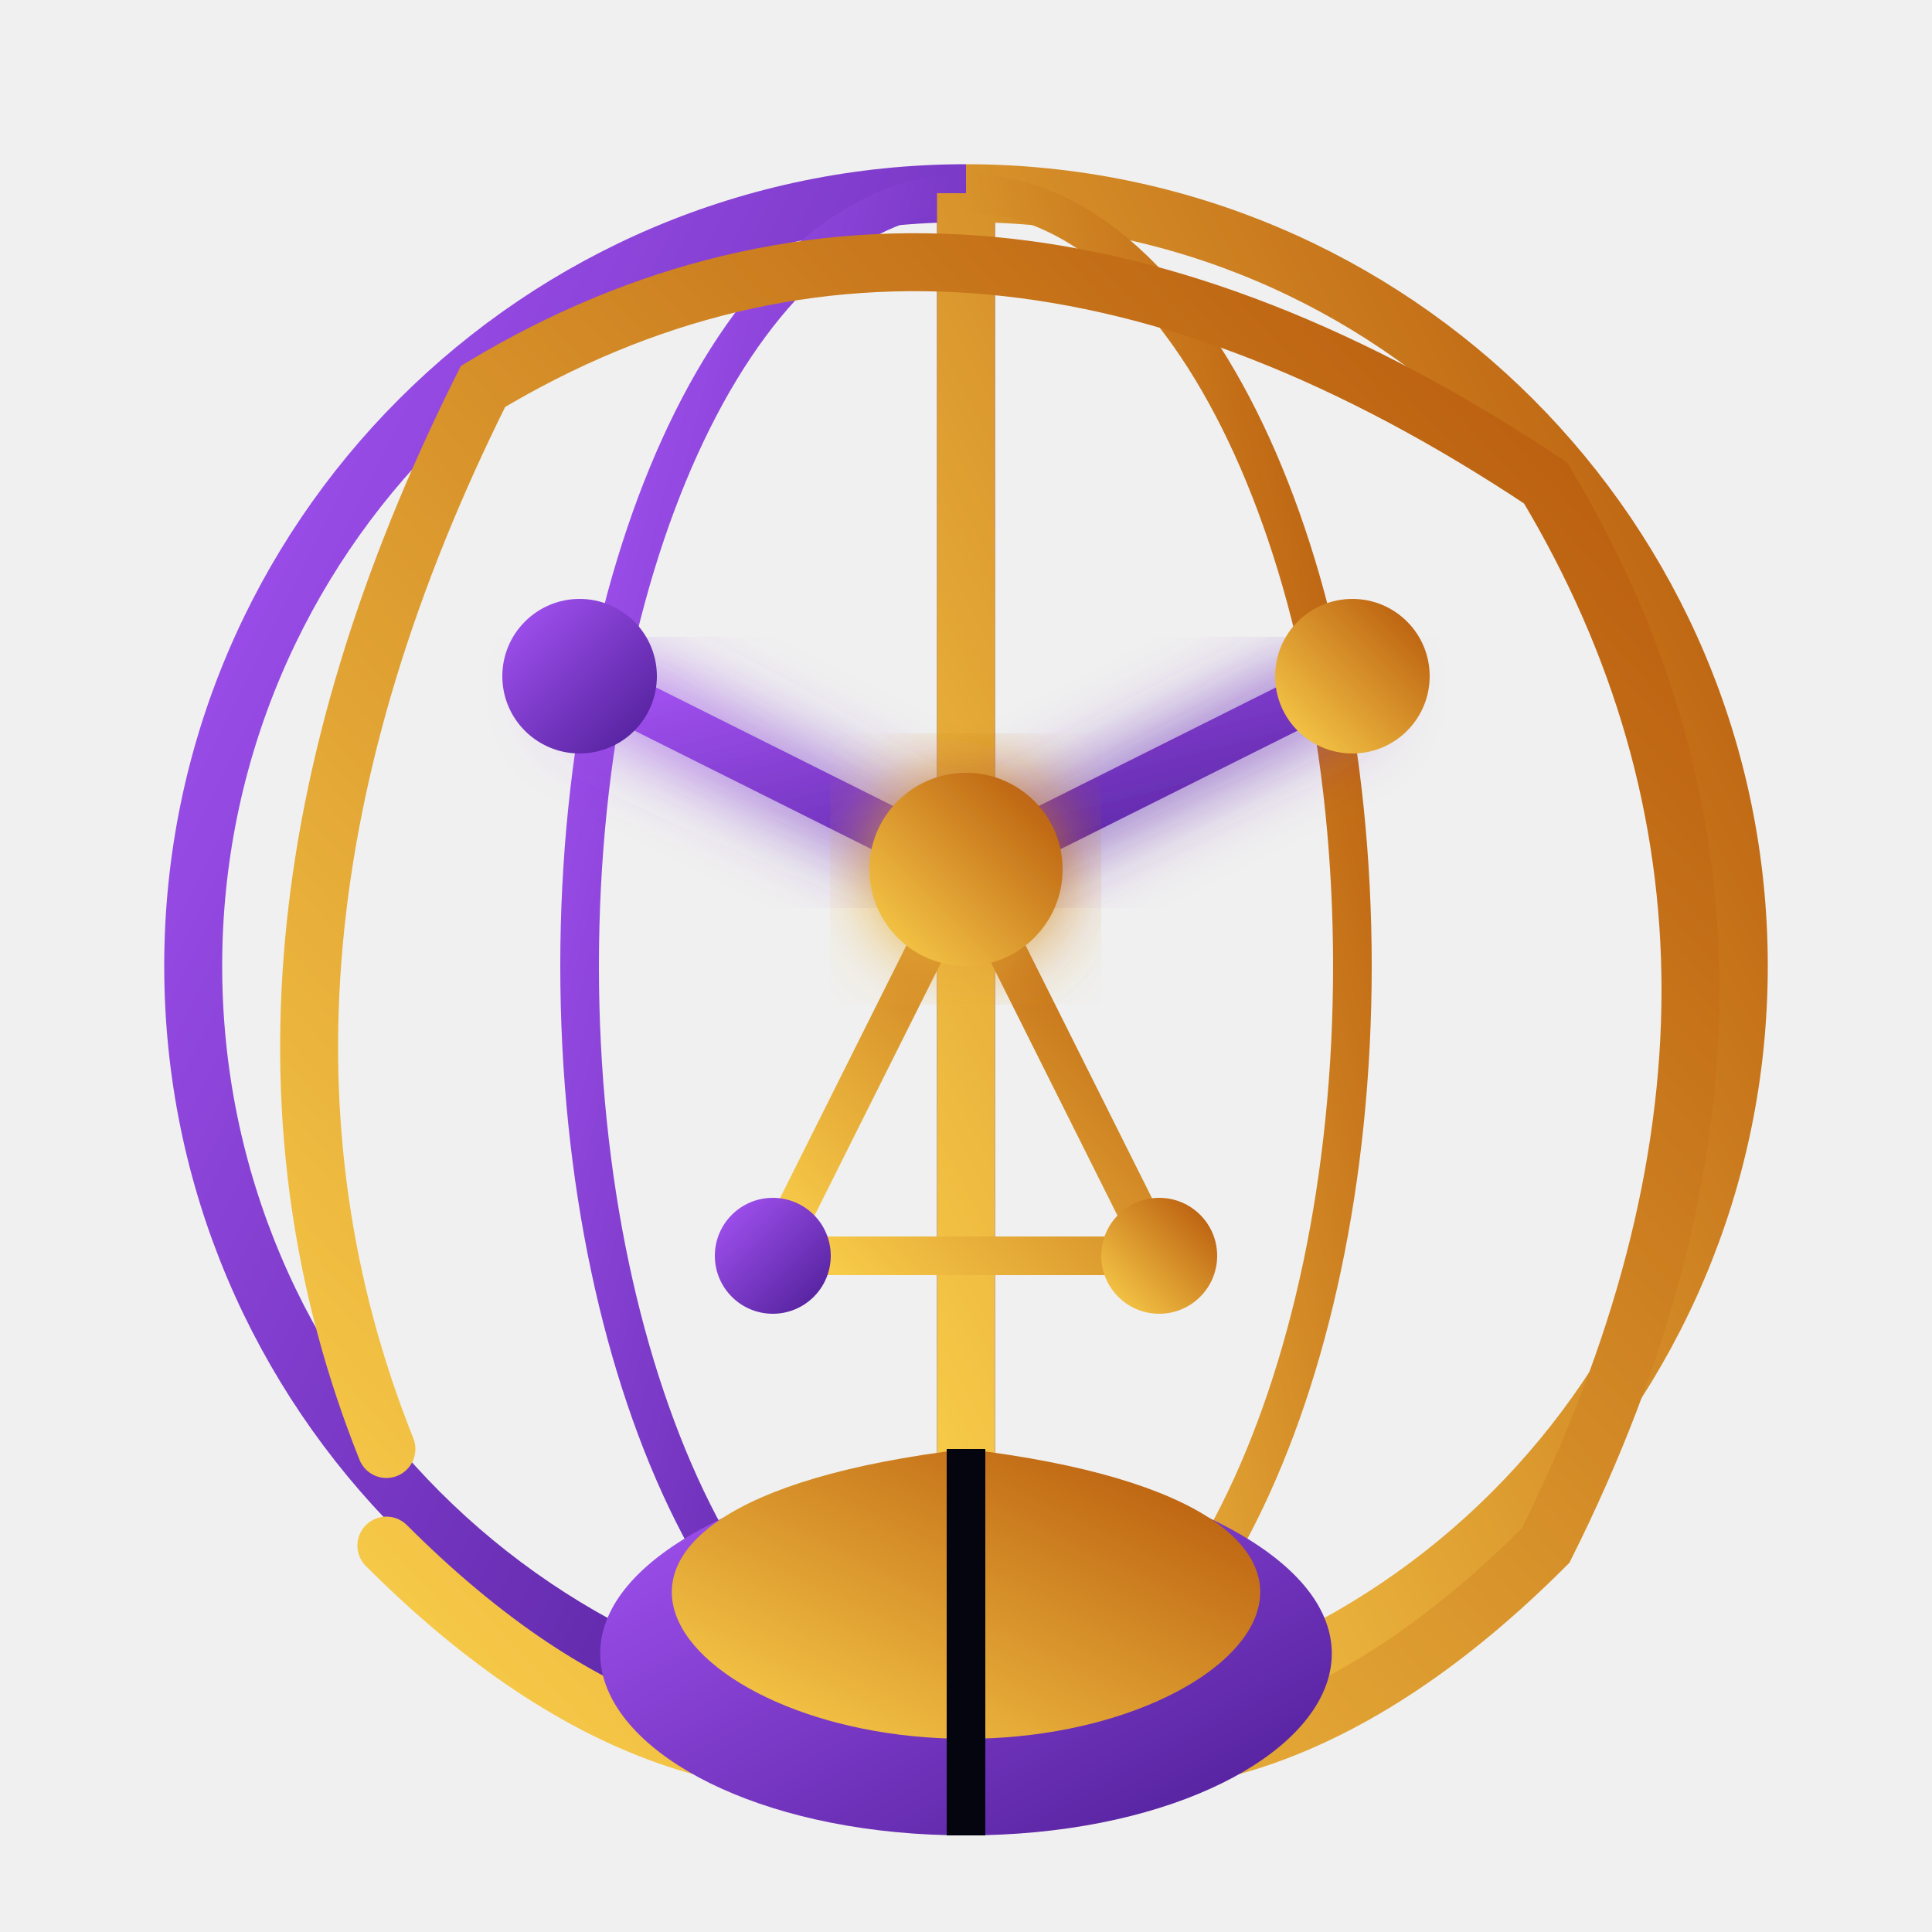
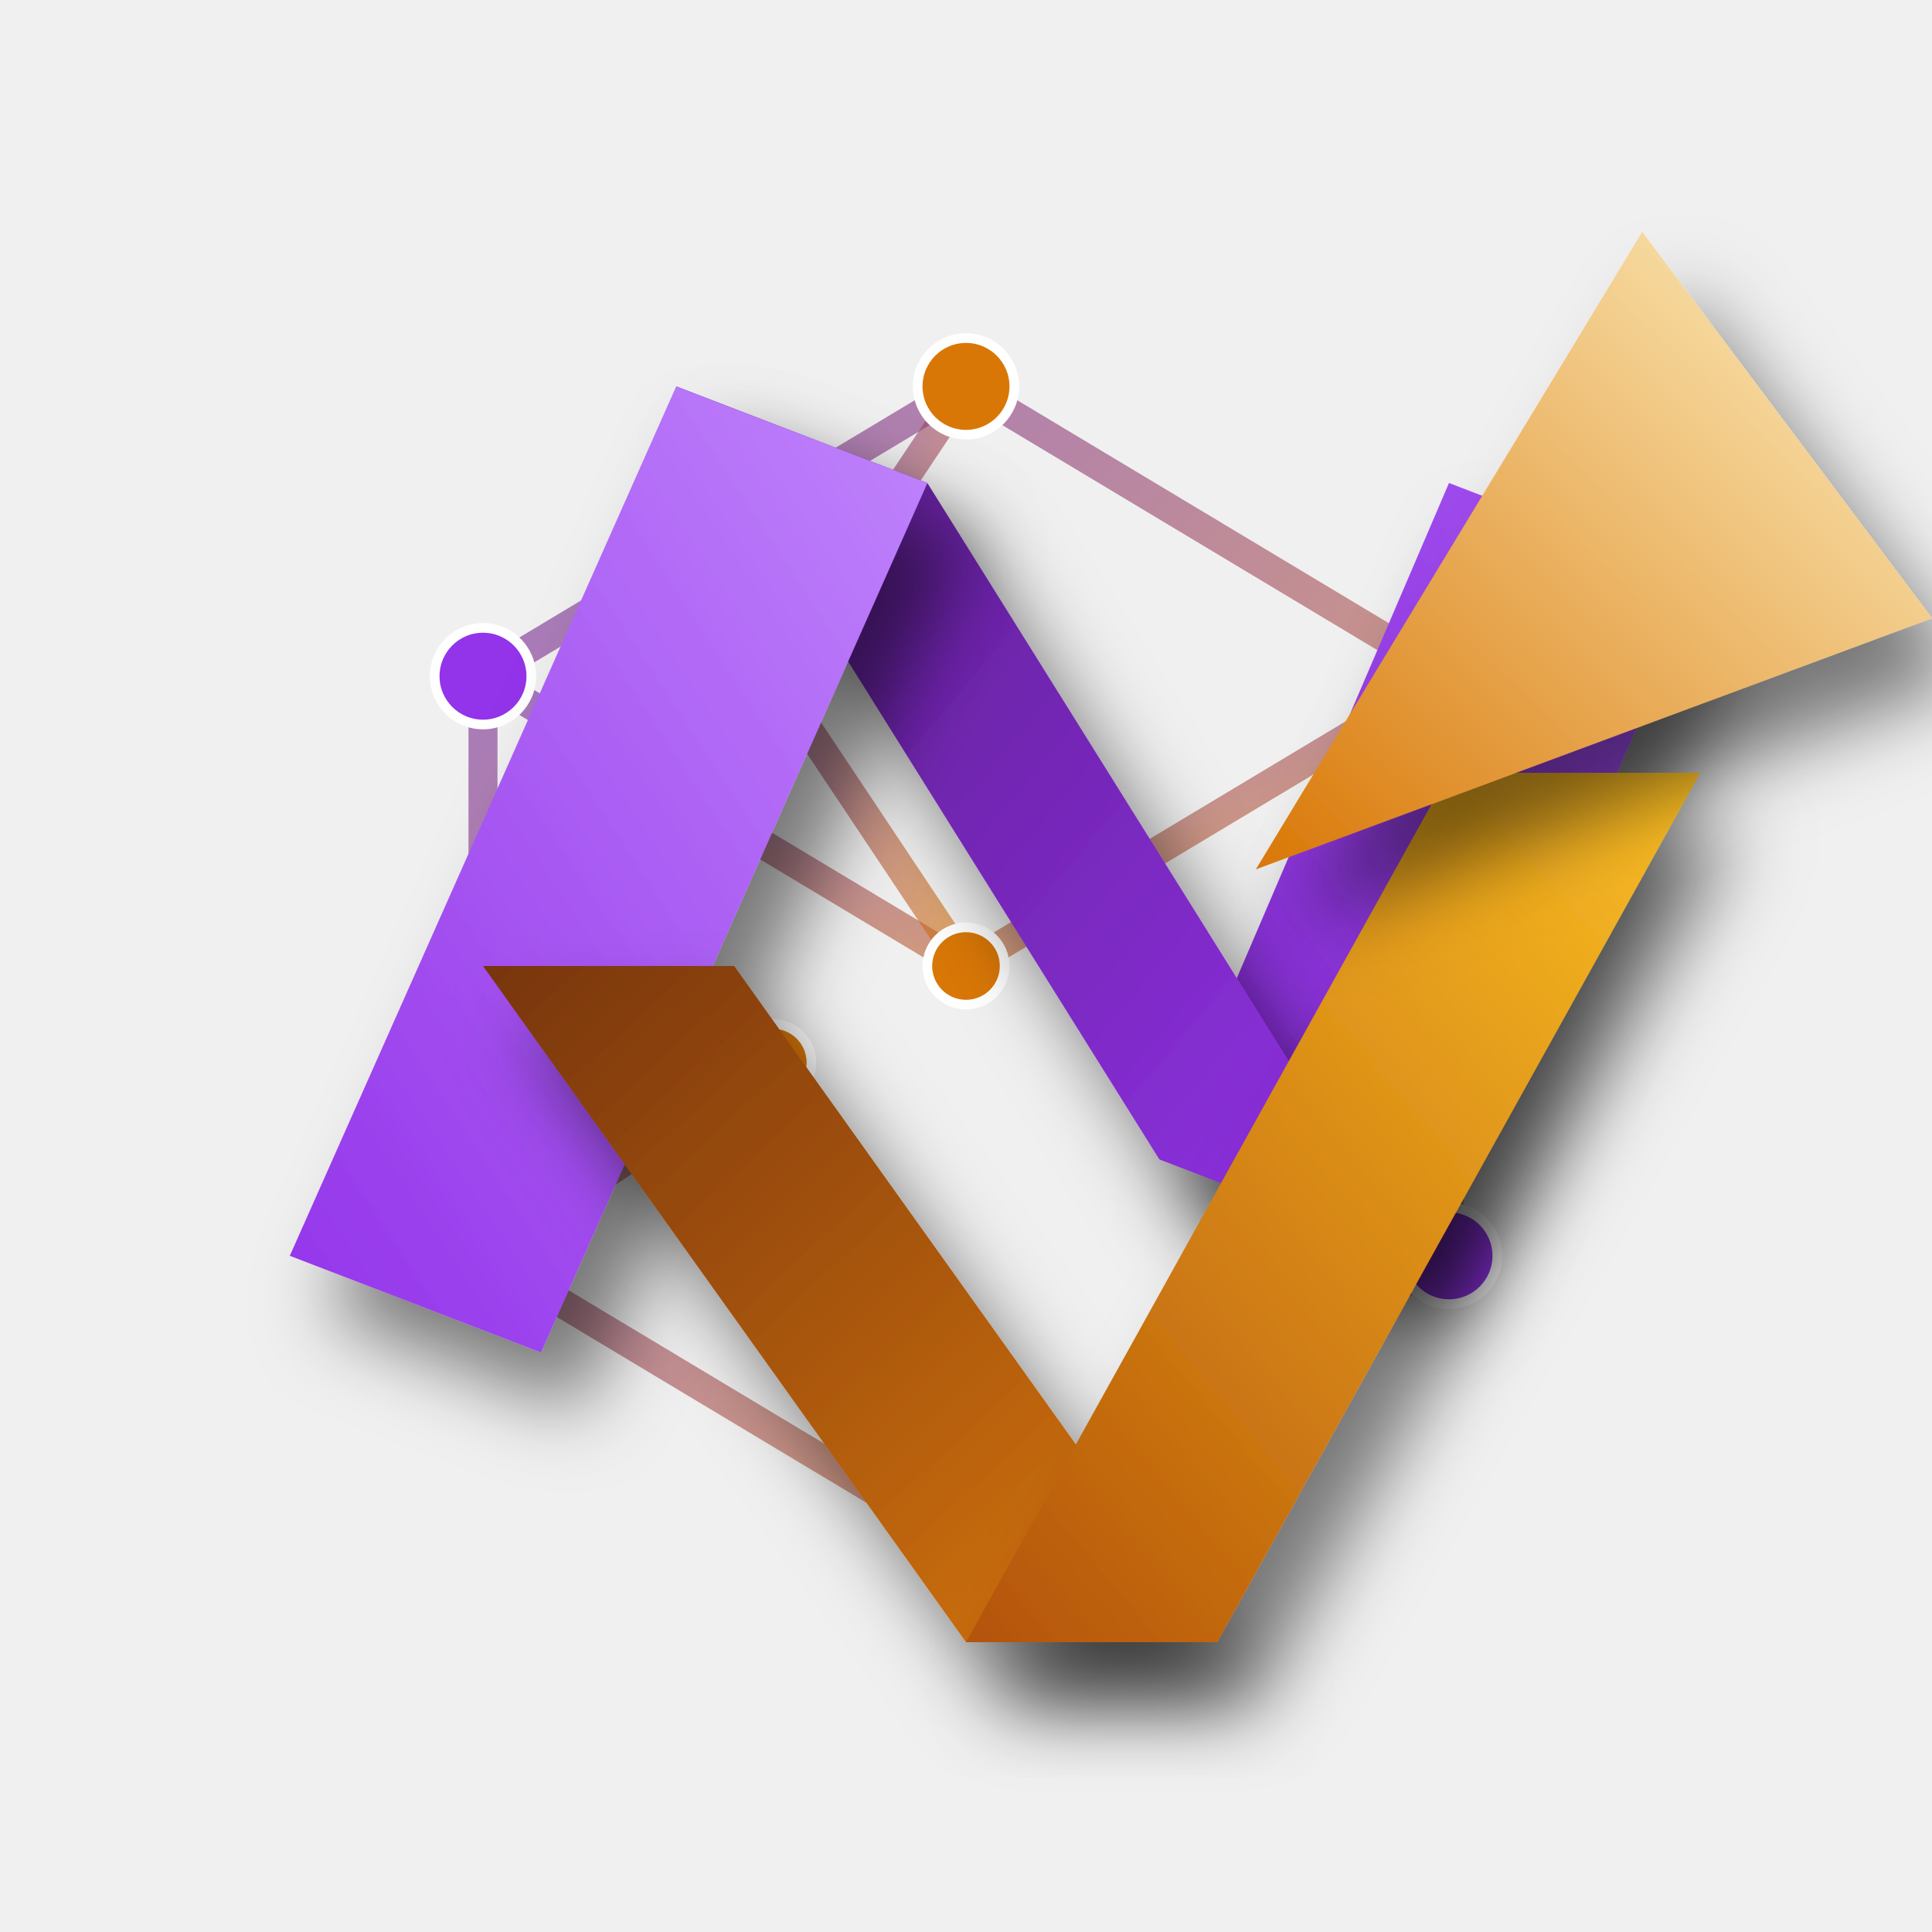
<svg xmlns="http://www.w3.org/2000/svg" class="logo-icon" viewBox="0 0 100 100" fill="none">
  <defs>
-     <linearGradient id="c2Purple" x1="0%" y1="0%" x2="100%" y2="100%">
-       <stop offset="0%" stop-color="#a855f7" />
-       <stop offset="100%" stop-color="#4c1d95" />
+     <linearGradient id="c3BgLine" x1="0%" y1="0%" x2="100%" y2="100%">
+       <stop offset="0%" stop-color="#6b21a8" stop-opacity="0.6" />
+       <stop offset="100%" stop-color="#d97706" stop-opacity="0.6" />
    </linearGradient>
-     <linearGradient id="c2Gold" x1="0%" y1="100%" x2="100%" y2="0%">
-       <stop offset="0%" stop-color="#fcd34d" />
-       <stop offset="100%" stop-color="#b45309" />
+     <linearGradient id="c3Purp1" x1="0%" y1="100%" x2="100%" y2="0%">
+       <stop offset="0%" stop-color="#9333ea" />
+       <stop offset="100%" stop-color="#c084fc" />
    </linearGradient>
-     <filter id="glow" x="-20%" y="-20%" width="140%" height="140%">
-       <feGaussianBlur stdDeviation="2" result="blur" />
-       <feComposite in="SourceGraphic" in2="blur" operator="over" />
+     <linearGradient id="c3Purp2" x1="0%" y1="0%" x2="100%" y2="100%">
+       <stop offset="0%" stop-color="#581c87" />
+       <stop offset="100%" stop-color="#9333ea" />
+     </linearGradient>
+     <linearGradient id="c3Purp3" x1="0%" y1="100%" x2="100%" y2="0%">
+       <stop offset="0%" stop-color="#7e22ce" />
+       <stop offset="100%" stop-color="#a855f7" />
+     </linearGradient>
+     <linearGradient id="c3Gold1" x1="0%" y1="0%" x2="100%" y2="100%">
+       <stop offset="0%" stop-color="#78350f" />
+       <stop offset="100%" stop-color="#d97706" />
+     </linearGradient>
+     <linearGradient id="c3Gold2" x1="0%" y1="100%" x2="100%" y2="0%">
+       <stop offset="0%" stop-color="#b45309" />
+       <stop offset="100%" stop-color="#fbbf24" />
+     </linearGradient>
+     <linearGradient id="c3Gold3" x1="0%" y1="100%" x2="100%" y2="0%">
+       <stop offset="0%" stop-color="#d97706" />
+       <stop offset="100%" stop-color="#fef3c7" />
+     </linearGradient>
+     <filter id="c3Shadow" x="-20%" y="-20%" width="140%" height="140%">
+       <feDropShadow dx="2" dy="3" stdDeviation="2" flood-color="#000000" flood-opacity="0.5" />
    </filter>
  </defs>
-   <path d="M50 10 A40 40 0 0 0 50 90 L50 10" stroke="url(#c2Purple)" stroke-width="3" fill="none" />
-   <path d="M50 10 A20 40 0 0 0 50 90" stroke="url(#c2Purple)" stroke-width="2" fill="none" />
-   <path d="M50 10 A40 40 0 0 1 50 90 L50 10" stroke="url(#c2Gold)" stroke-width="3" fill="none" />
-   <path d="M50 10 A20 40 0 0 1 50 90" stroke="url(#c2Gold)" stroke-width="2" fill="none" />
-   <path d="M18 35 L82 35" stroke="url(#c2Purple)" stroke-width="2" opacity="0.6" />
-   <path d="M10 50 L90 50" stroke="url(#c2Purple)" stroke-width="2" opacity="0.6" />
-   <path d="M18 65 L82 65" stroke="url(#c2Purple)" stroke-width="2" opacity="0.6" />
-   <path d="M30 35 L50 45 L70 35" stroke="url(#c2Purple)" stroke-width="2.5" filter="url(#glow)" />
-   <path d="M50 45 L40 65 L60 65 Z" stroke="url(#c2Gold)" stroke-width="2" fill="none" />
-   <circle cx="30" cy="35" r="4" fill="url(#c2Purple)" />
-   <circle cx="70" cy="35" r="4" fill="url(#c2Gold)" />
-   <circle cx="50" cy="45" r="5" fill="url(#c2Gold)" filter="url(#glow)" />
-   <circle cx="40" cy="65" r="3" fill="url(#c2Purple)" />
-   <circle cx="60" cy="65" r="3" fill="url(#c2Gold)" />
-   <path d="M20 75 Q10 50 25 20 Q50 5 80 25 Q95 50 80 80 Q65 95 50 90 Q35 95 20 80" stroke="url(#c2Gold)" stroke-width="3" fill="none" stroke-linecap="round" />
-   <path d="M50 95 C30 95 20 80 50 75 C80 80 70 95 50 95 Z" fill="url(#c2Purple)" />
-   <path d="M50 90 C35 90 25 78 50 75 C75 78 65 90 50 90 Z" fill="url(#c2Gold)" />
-   <path d="M50 75 L50 95" stroke="#050510" stroke-width="2" />
+   <g stroke="url(#c3BgLine)" stroke-width="1.5">
+     <path d="M25 35 L50 20 L75 35 L75 65 L50 80 L25 65 Z" />
+     <path d="M25 35 L50 50 L75 35" />
+     <path d="M50 50 L50 80" />
+     <path d="M25 65 L40 55" />
+     <path d="M75 65 L60 55" />
+     <path d="M50 20 L40 35 L50 50" />
+   </g>
+   <g stroke="#ffffff" stroke-width="0.5">
+     <circle cx="25" cy="35" r="2.5" fill="#9333ea" />
+     <circle cx="50" cy="20" r="2.5" fill="#d97706" />
+     <circle cx="75" cy="35" r="2.5" fill="#d97706" />
+     <circle cx="75" cy="65" r="2.5" fill="#9333ea" />
+     <circle cx="50" cy="80" r="2.5" fill="#9333ea" />
+     <circle cx="25" cy="65" r="2.5" fill="#d97706" />
+     <circle cx="50" cy="50" r="2" fill="#d97706" />
+     <circle cx="40" cy="55" r="2" fill="#d97706" />
+     <circle cx="60" cy="55" r="2" fill="#9333ea" />
+     <circle cx="40" cy="35" r="2" fill="#d97706" />
+   </g>
+   <polygon points="60,60 75,25 88,30 73,65" fill="url(#c3Purp3)" filter="url(#c3Shadow)" />
+   <polygon points="35,20 60,60 73,65 48,25" fill="url(#c3Purp2)" filter="url(#c3Shadow)" />
+   <polygon points="15,65 35,20 48,25 28,70" fill="url(#c3Purp1)" filter="url(#c3Shadow)" />
+   <polygon points="25,50 50,85 63,85 38,50" fill="url(#c3Gold1)" filter="url(#c3Shadow)" />
+   <polygon points="50,85 75,40 88,40 63,85" fill="url(#c3Gold2)" filter="url(#c3Shadow)" />
+   <polygon points="65,45 85,12 100,32" fill="url(#c3Gold3)" filter="url(#c3Shadow)" />
</svg>
